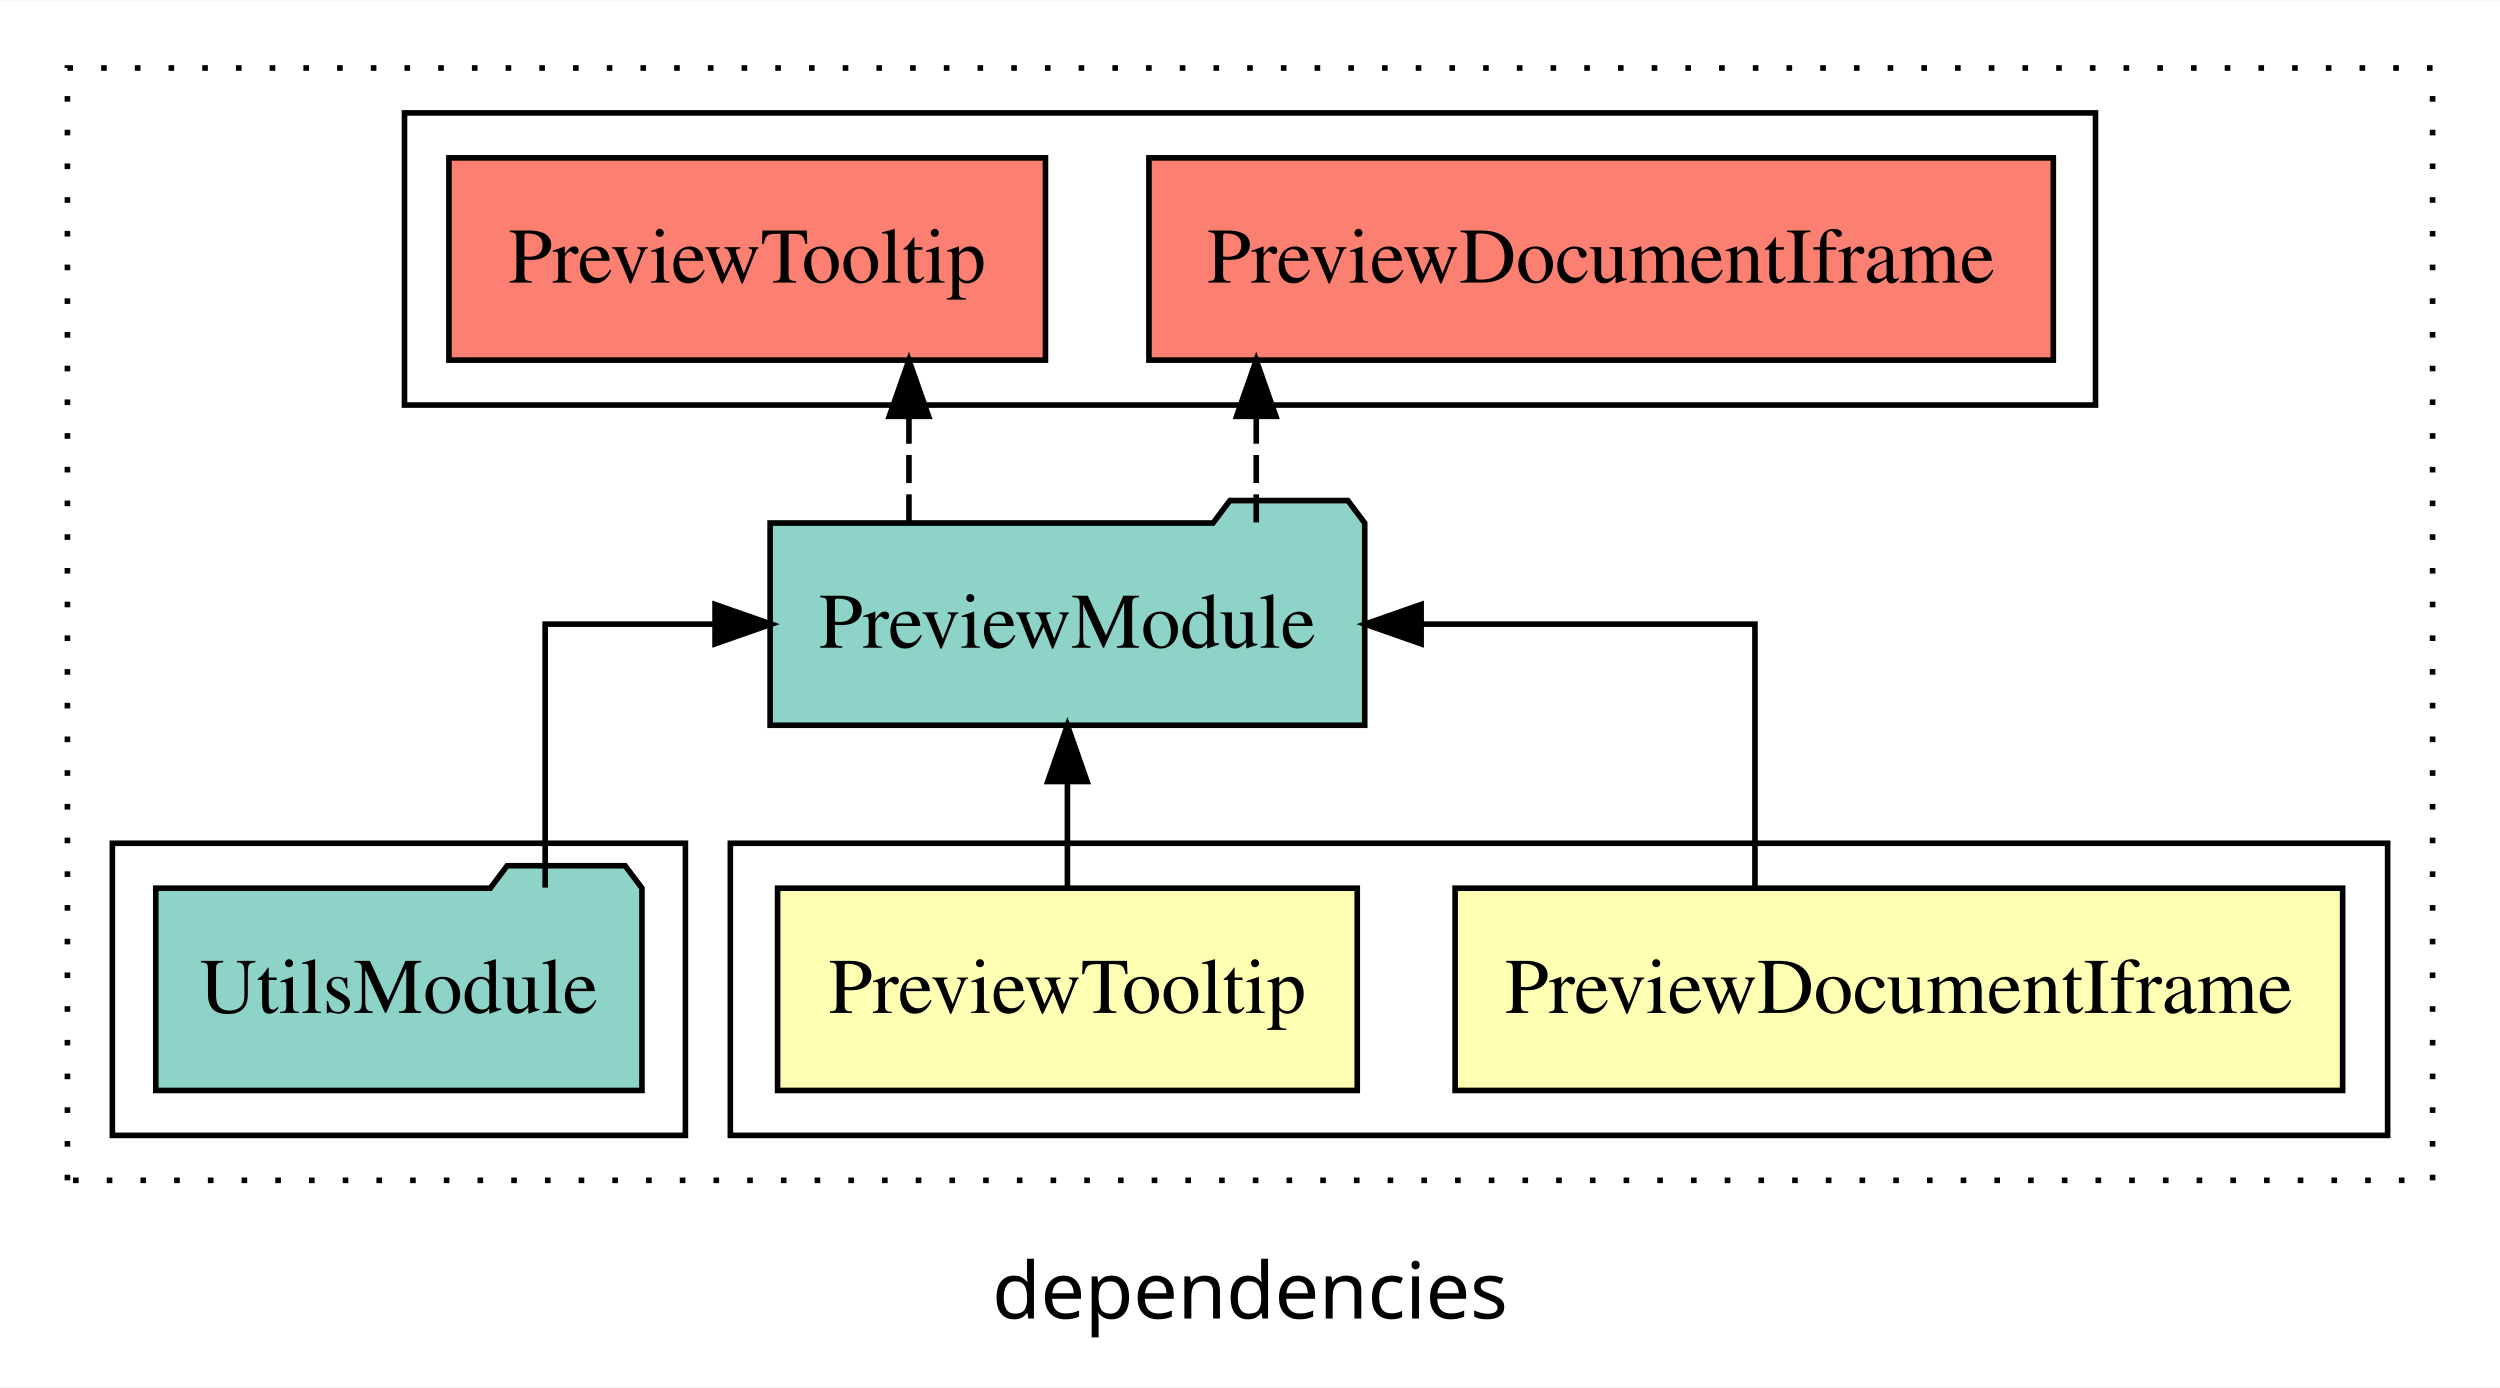
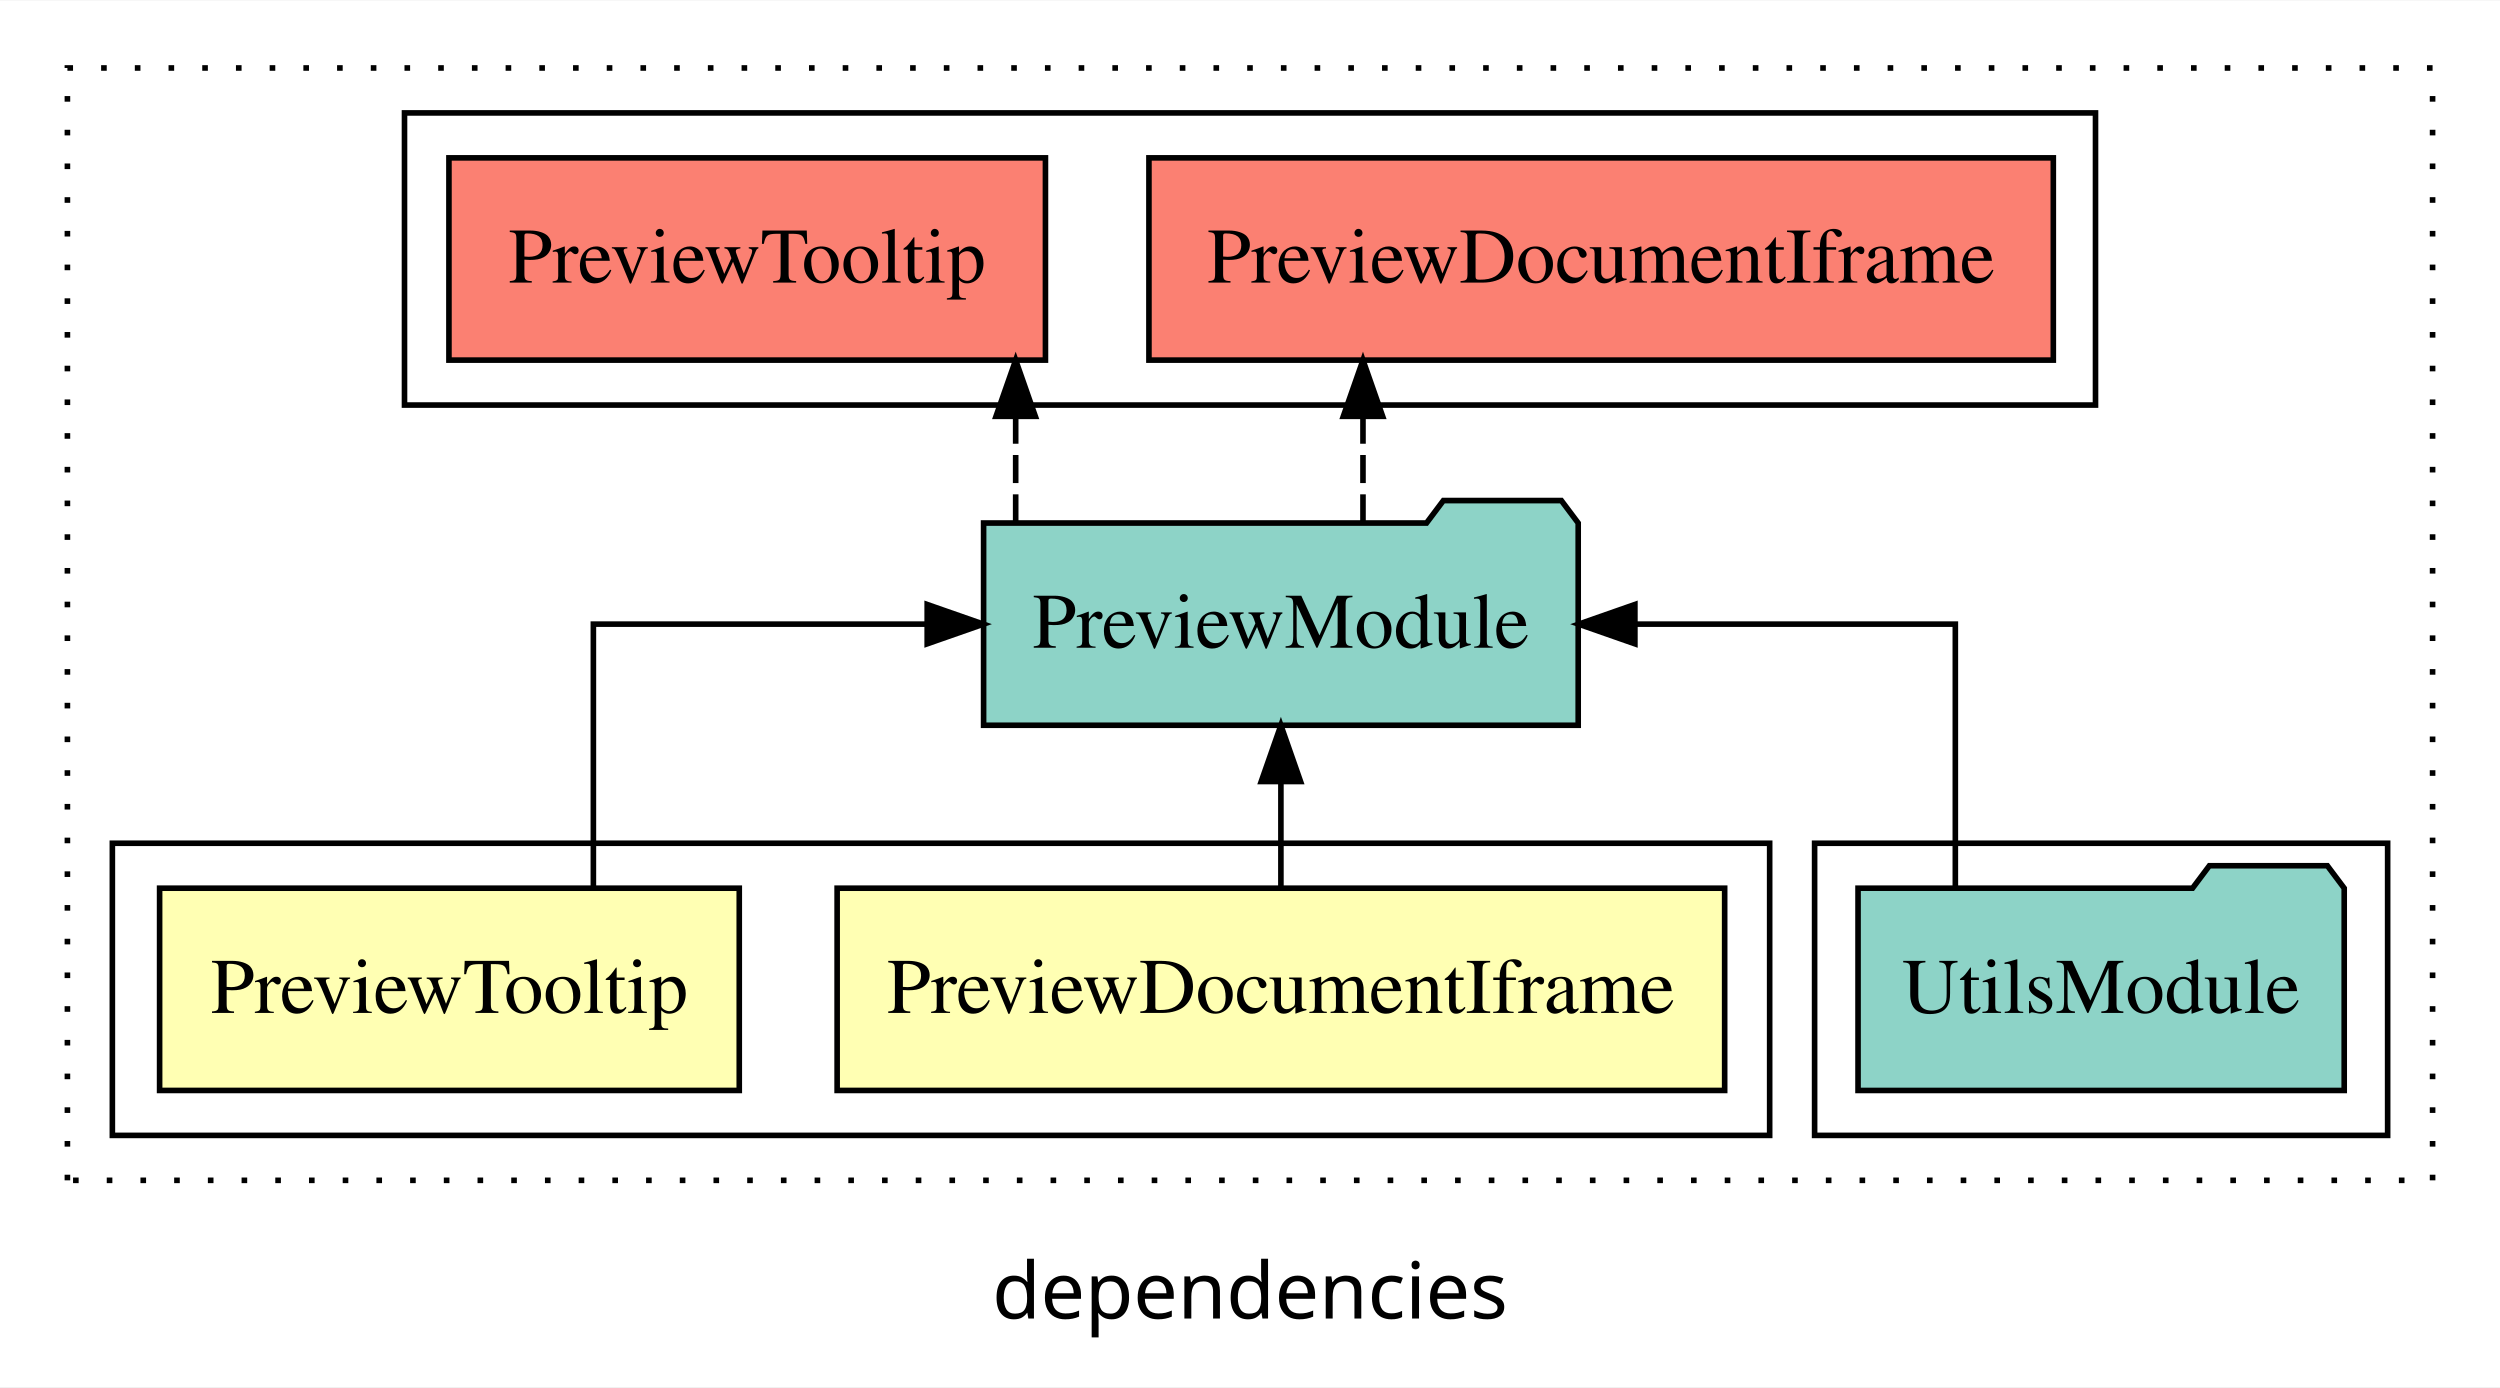
<svg xmlns="http://www.w3.org/2000/svg" width="445pt" height="247pt" viewBox="0.00 0.00 445.00 246.80">
  <g id="graph0" class="graph" transform="scale(1 1) rotate(0) translate(4 242.8)">
    <polygon fill="white" stroke="transparent" points="-4,4 -4,-242.8 441,-242.8 441,4 -4,4" />
    <text text-anchor="middle" x="218.5" y="-8.2" font-family="sans-serif" font-size="14.00">dependencies</text>
    <g id="clust1" class="cluster">
      <polygon fill="none" stroke="black" stroke-dasharray="1,5" points="8,-32.8 8,-230.8 429,-230.8 429,-32.8 8,-32.8" />
    </g>
-     <g id="clust2" class="cluster">
-       <polygon fill="none" stroke="black" points="126,-40.8 126,-92.8 421,-92.8 421,-40.8 126,-40.8" />
-     </g>
-     <g id="clust5" class="cluster">
-       <polygon fill="none" stroke="black" points="16,-40.8 16,-92.8 118,-92.8 118,-40.8 16,-40.8" />
-     </g>
    <g id="clust6" class="cluster">
      <polygon fill="none" stroke="black" points="68,-170.8 68,-222.8 369,-222.8 369,-170.8 68,-170.8" />
    </g>
+     <g id="clust5" class="cluster">
+       <polygon fill="none" stroke="black" points="319,-40.8 319,-92.8 421,-92.8 421,-40.8 319,-40.8" />
+     </g>
+     <g id="clust2" class="cluster">
+       <polygon fill="none" stroke="black" points="16,-40.8 16,-92.8 311,-92.8 311,-40.8 16,-40.8" />
+     </g>
    <g id="node1" class="node">
-       <polygon fill="#ffffb3" stroke="black" points="412.99,-84.8 255.01,-84.8 255.01,-48.8 412.99,-48.8 412.99,-84.8" />
-       <text text-anchor="middle" x="334" y="-62.6" font-family="Times,serif" font-size="14.00">PreviewDocumentIframe</text>
+       <polygon fill="#ffffb3" stroke="black" points="302.99,-84.8 145.01,-84.8 145.01,-48.8 302.99,-48.8 302.99,-84.8" />
+       <text text-anchor="middle" x="224" y="-62.6" font-family="Times,serif" font-size="14.00">PreviewDocumentIframe</text>
    </g>
    <g id="node3" class="node">
-       <polygon fill="#8dd3c7" stroke="black" points="238.92,-149.8 235.92,-153.8 214.92,-153.8 211.92,-149.8 133.08,-149.8 133.08,-113.8 238.92,-113.8 238.92,-149.8" />
-       <text text-anchor="middle" x="186" y="-127.6" font-family="Times,serif" font-size="14.00">PreviewModule</text>
+       <polygon fill="#8dd3c7" stroke="black" points="276.92,-149.8 273.92,-153.8 252.92,-153.8 249.92,-149.8 171.08,-149.8 171.08,-113.8 276.92,-113.8 276.92,-149.8" />
+       <text text-anchor="middle" x="224" y="-127.6" font-family="Times,serif" font-size="14.00">PreviewModule</text>
    </g>
    <g id="edge1" class="edge">
-       <path fill="none" stroke="black" d="M308.38,-84.91C308.38,-104.14 308.38,-131.8 308.38,-131.8 308.38,-131.8 248.96,-131.8 248.96,-131.8" />
-       <polygon fill="black" stroke="black" points="248.96,-128.3 238.96,-131.8 248.96,-135.3 248.96,-128.3" />
+       <path fill="none" stroke="black" d="M224,-84.91C224,-84.91 224,-103.79 224,-103.79" />
+       <polygon fill="black" stroke="black" points="220.5,-103.79 224,-113.79 227.5,-103.79 220.5,-103.79" />
    </g>
    <g id="node2" class="node">
-       <polygon fill="#ffffb3" stroke="black" points="237.59,-84.8 134.41,-84.8 134.41,-48.8 237.59,-48.8 237.59,-84.8" />
-       <text text-anchor="middle" x="186" y="-62.6" font-family="Times,serif" font-size="14.00">PreviewTooltip</text>
+       <polygon fill="#ffffb3" stroke="black" points="127.59,-84.8 24.41,-84.8 24.41,-48.8 127.59,-48.8 127.59,-84.8" />
+       <text text-anchor="middle" x="76" y="-62.6" font-family="Times,serif" font-size="14.00">PreviewTooltip</text>
    </g>
    <g id="edge2" class="edge">
-       <path fill="none" stroke="black" d="M186,-84.91C186,-84.91 186,-103.79 186,-103.79" />
-       <polygon fill="black" stroke="black" points="182.5,-103.79 186,-113.79 189.5,-103.79 182.5,-103.79" />
+       <path fill="none" stroke="black" d="M101.62,-84.91C101.62,-104.14 101.62,-131.8 101.62,-131.8 101.62,-131.8 161.04,-131.8 161.04,-131.8" />
+       <polygon fill="black" stroke="black" points="161.04,-135.3 171.04,-131.8 161.04,-128.3 161.04,-135.3" />
    </g>
    <g id="node5" class="node">
      <polygon fill="#fb8072" stroke="black" points="361.49,-214.8 200.51,-214.8 200.51,-178.8 361.49,-178.8 361.49,-214.8" />
      <text text-anchor="middle" x="281" y="-192.6" font-family="Times,serif" font-size="14.00">PreviewDocumentIframe </text>
    </g>
    <g id="edge4" class="edge">
-       <path fill="none" stroke="black" stroke-dasharray="5,2" d="M219.61,-149.91C219.61,-149.91 219.61,-168.79 219.61,-168.79" />
-       <polygon fill="black" stroke="black" points="216.11,-168.79 219.61,-178.79 223.11,-168.79 216.11,-168.79" />
+       <path fill="none" stroke="black" stroke-dasharray="5,2" d="M238.61,-149.91C238.61,-149.91 238.61,-168.79 238.61,-168.79" />
+       <polygon fill="black" stroke="black" points="235.11,-168.79 238.61,-178.79 242.11,-168.79 235.11,-168.79" />
    </g>
    <g id="node6" class="node">
      <polygon fill="#fb8072" stroke="black" points="182.09,-214.8 75.91,-214.8 75.91,-178.8 182.09,-178.8 182.09,-214.8" />
      <text text-anchor="middle" x="129" y="-192.6" font-family="Times,serif" font-size="14.00">PreviewTooltip </text>
    </g>
    <g id="edge5" class="edge">
-       <path fill="none" stroke="black" stroke-dasharray="5,2" d="M157.79,-149.91C157.79,-149.91 157.79,-168.79 157.79,-168.79" />
-       <polygon fill="black" stroke="black" points="154.29,-168.79 157.79,-178.79 161.29,-168.79 154.29,-168.79" />
+       <path fill="none" stroke="black" stroke-dasharray="5,2" d="M176.79,-149.91C176.79,-149.91 176.79,-168.79 176.79,-168.79" />
+       <polygon fill="black" stroke="black" points="173.29,-168.79 176.79,-178.79 180.29,-168.79 173.29,-168.79" />
    </g>
    <g id="node4" class="node">
-       <polygon fill="#8dd3c7" stroke="black" points="110.27,-84.8 107.27,-88.8 86.27,-88.8 83.27,-84.8 23.73,-84.8 23.73,-48.8 110.27,-48.8 110.27,-84.8" />
-       <text text-anchor="middle" x="67" y="-62.6" font-family="Times,serif" font-size="14.00">UtilsModule</text>
+       <polygon fill="#8dd3c7" stroke="black" points="413.27,-84.8 410.27,-88.8 389.27,-88.8 386.27,-84.8 326.73,-84.8 326.73,-48.8 413.27,-48.8 413.27,-84.8" />
+       <text text-anchor="middle" x="370" y="-62.6" font-family="Times,serif" font-size="14.00">UtilsModule</text>
    </g>
    <g id="edge3" class="edge">
-       <path fill="none" stroke="black" d="M93.04,-84.91C93.04,-104.14 93.04,-131.8 93.04,-131.8 93.04,-131.8 123.28,-131.8 123.28,-131.8" />
-       <polygon fill="black" stroke="black" points="123.28,-135.3 133.28,-131.8 123.28,-128.3 123.28,-135.3" />
+       <path fill="none" stroke="black" d="M344.05,-84.91C344.05,-104.14 344.05,-131.8 344.05,-131.8 344.05,-131.8 287.01,-131.8 287.01,-131.8" />
+       <polygon fill="black" stroke="black" points="287.01,-128.3 277.01,-131.8 287.01,-135.3 287.01,-128.3" />
    </g>
  </g>
</svg>
